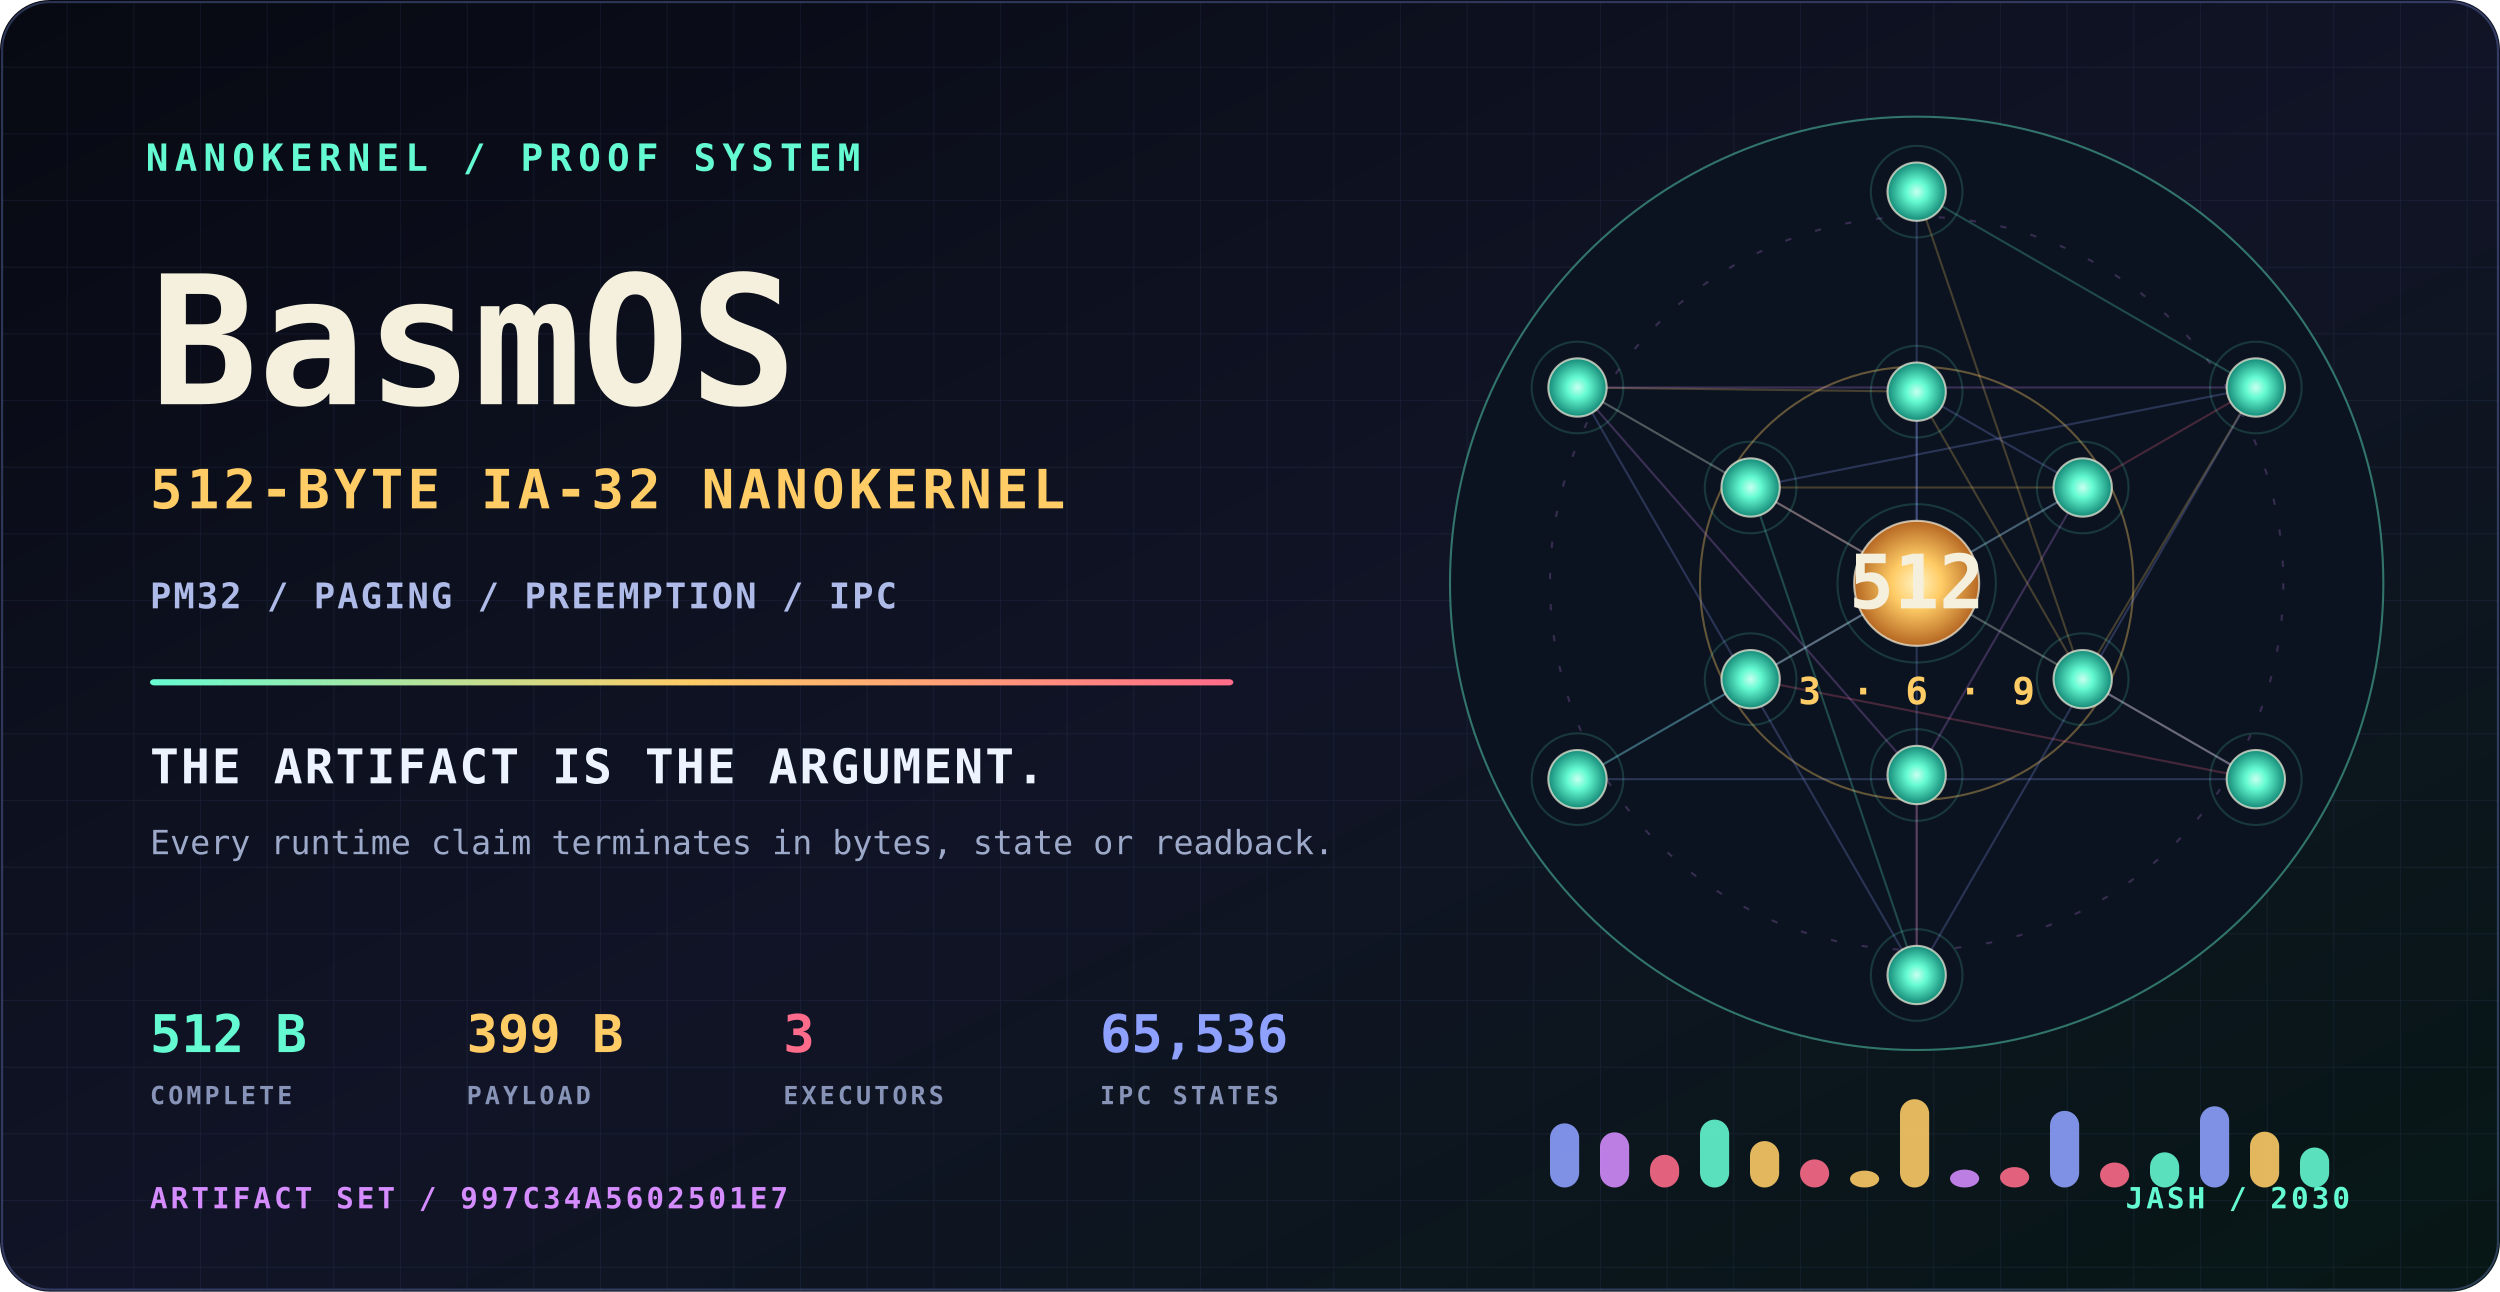
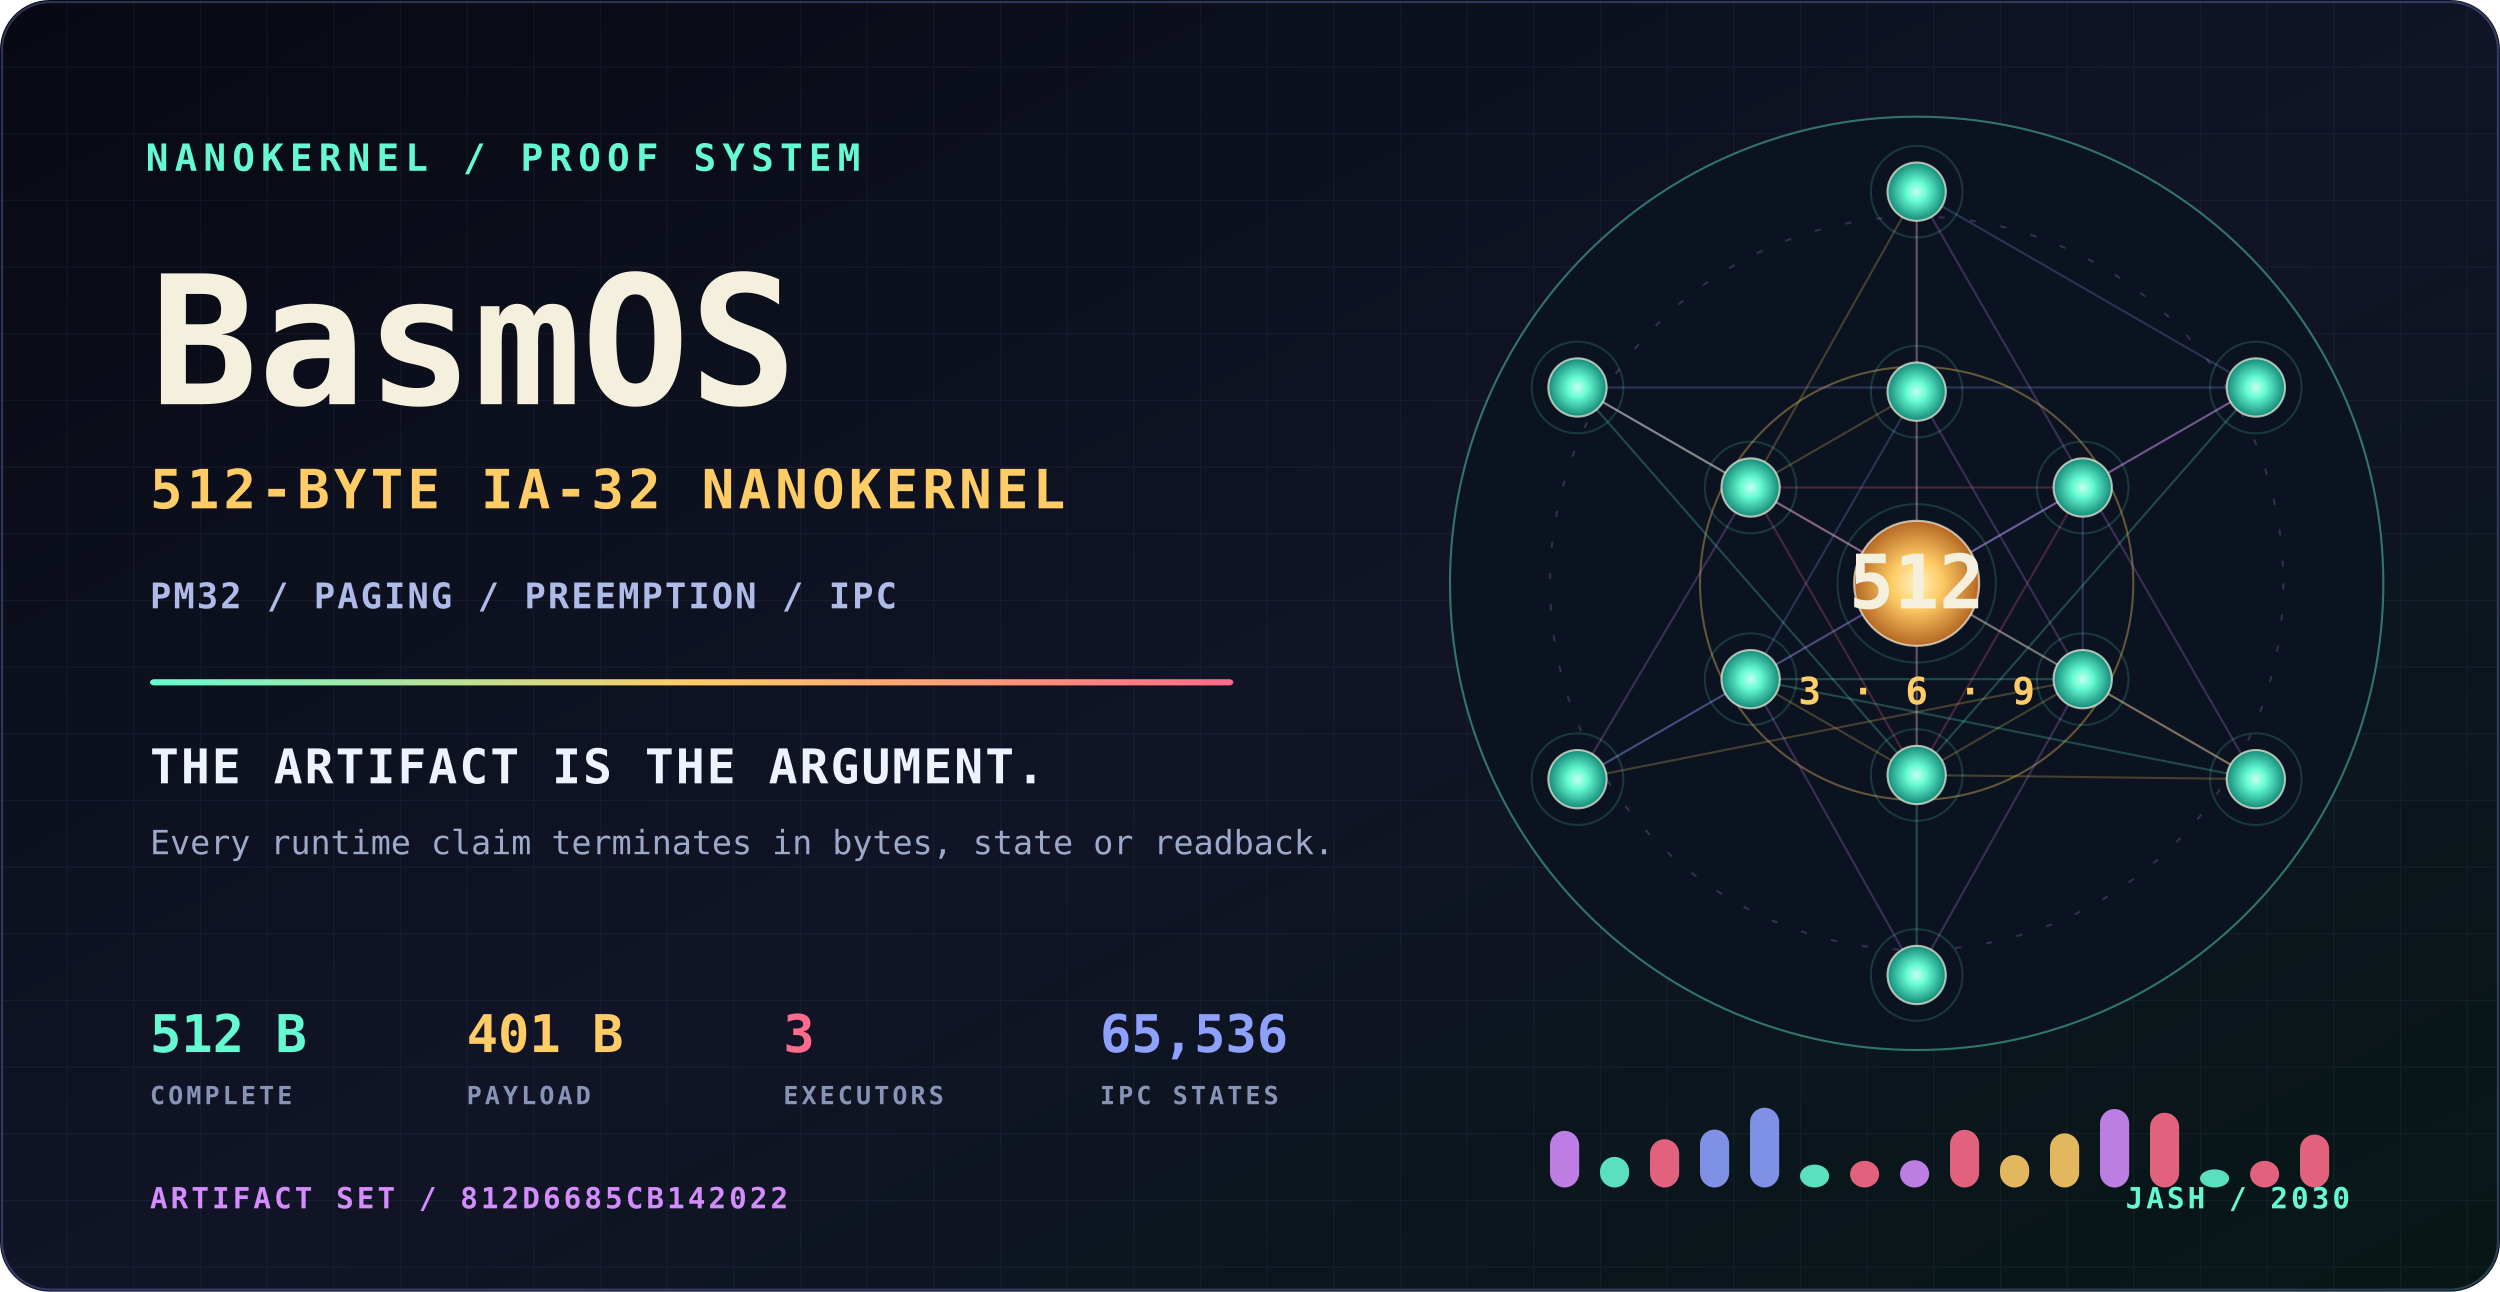
<svg xmlns="http://www.w3.org/2000/svg" width="1200" height="620" viewBox="0 0 1200 620" role="img" aria-labelledby="title desc">
  <defs>
    <linearGradient id="bg" x1="0" y1="0" x2="1" y2="1">
      <stop offset="0" stop-color="#070a12" />
      <stop offset="0.52" stop-color="#111426" />
      <stop offset="1" stop-color="#071715" />
    </linearGradient>
    <radialGradient id="jade">
      <stop stop-color="#c8fff0" />
      <stop offset="0.35" stop-color="#65fbd2" />
      <stop offset="1" stop-color="#158a78" />
    </radialGradient>
    <radialGradient id="sun">
      <stop stop-color="#fff2c2" />
      <stop offset="0.4" stop-color="#ffcc66" />
      <stop offset="1" stop-color="#b56722" />
    </radialGradient>
    <filter id="soft" x="-50%" y="-50%" width="200%" height="200%">
      <feGaussianBlur stdDeviation="9" />
    </filter>
    <pattern id="grid" width="32" height="32" patternUnits="userSpaceOnUse">
      <path d="M32 0H0V32" fill="none" stroke="#8ea1ff" stroke-opacity=".07" />
    </pattern>
    <linearGradient id="signal" x1="0" y1="0" x2="1" y2="0">
      <stop stop-color="#65fbd2" />
      <stop offset=".5" stop-color="#ffcc66" />
      <stop offset="1" stop-color="#ff6b8a" />
    </linearGradient>
  </defs>
  <rect width="1200" height="620" rx="24" fill="url(#bg)" />
  <rect x="1" y="1" width="1198" height="618" rx="23" fill="none" stroke="#8ea1ff" stroke-opacity=".28" />
  <rect x="1" y="1" width="1198" height="618" rx="23" fill="url(#grid)" />
  <circle cx="920" cy="280" r="224" fill="#0b1320" stroke="#65fbd2" stroke-opacity=".42" />
  <circle cx="920" cy="280" r="176" fill="none" stroke="#d58cff" stroke-opacity=".22" stroke-dasharray="3 12" />
  <circle cx="920" cy="280" r="104" fill="none" stroke="#ffcc66" stroke-opacity=".36" />
  <line x1="920.0" y1="280.0" x2="999.7" y2="234.0" stroke="#d58cff" stroke-opacity=".24" />
-   <line x1="920.0" y1="280.0" x2="840.3" y2="326.0" stroke="#ff6b8a" stroke-opacity=".24" />
-   <line x1="920.0" y1="280.0" x2="920.0" y2="92.0" stroke="#8ea1ff" stroke-opacity=".24" />
-   <line x1="920.0" y1="280.0" x2="757.2" y2="374.0" stroke="#8ea1ff" stroke-opacity=".24" />
-   <line x1="920.0" y1="280.0" x2="757.2" y2="186.0" stroke="#ff6b8a" stroke-opacity=".24" />
-   <line x1="920.0" y1="188.0" x2="999.7" y2="234.0" stroke="#8ea1ff" stroke-opacity=".24" />
-   <line x1="920.0" y1="188.0" x2="999.7" y2="326.0" stroke="#ffcc66" stroke-opacity=".24" />
-   <line x1="920.0" y1="188.0" x2="920.0" y2="468.0" stroke="#8ea1ff" stroke-opacity=".24" />
-   <line x1="920.0" y1="188.0" x2="757.2" y2="186.0" stroke="#ffcc66" stroke-opacity=".24" />
-   <line x1="999.7" y1="234.0" x2="920.0" y2="372.0" stroke="#d58cff" stroke-opacity=".24" />
-   <line x1="999.7" y1="234.0" x2="840.3" y2="234.0" stroke="#ffcc66" stroke-opacity=".24" />
+   <line x1="920.0" y1="280.0" x2="1082.8" y2="374.0" stroke="#65fbd2" stroke-opacity=".24" />
+   <line x1="920.0" y1="280.0" x2="757.2" y2="186.0" stroke="#d58cff" stroke-opacity=".24" />
+   <line x1="920.0" y1="188.0" x2="999.7" y2="326.0" stroke="#d58cff" stroke-opacity=".24" />
+   <line x1="920.0" y1="188.0" x2="920.0" y2="372.0" stroke="#ffcc66" stroke-opacity=".24" />
+   <line x1="920.0" y1="188.0" x2="840.3" y2="326.0" stroke="#8ea1ff" stroke-opacity=".24" />
+   <line x1="920.0" y1="188.0" x2="840.3" y2="234.0" stroke="#ffcc66" stroke-opacity=".24" />
+   <line x1="920.0" y1="188.0" x2="920.0" y2="92.0" stroke="#ffcc66" stroke-opacity=".24" />
+   <line x1="999.7" y1="234.0" x2="999.7" y2="326.0" stroke="#8ea1ff" stroke-opacity=".24" />
+   <line x1="999.7" y1="234.0" x2="920.0" y2="372.0" stroke="#ff6b8a" stroke-opacity=".24" />
+   <line x1="999.7" y1="234.0" x2="840.3" y2="234.0" stroke="#ff6b8a" stroke-opacity=".24" />
  <line x1="999.7" y1="234.0" x2="1082.8" y2="186.0" stroke="#ff6b8a" stroke-opacity=".24" />
-   <line x1="999.7" y1="234.0" x2="757.2" y2="374.0" stroke="#65fbd2" stroke-opacity=".24" />
-   <line x1="999.7" y1="326.0" x2="920.0" y2="92.0" stroke="#ffcc66" stroke-opacity=".24" />
-   <line x1="999.7" y1="326.0" x2="1082.8" y2="186.0" stroke="#ffcc66" stroke-opacity=".24" />
-   <line x1="999.7" y1="326.0" x2="1082.8" y2="374.0" stroke="#d58cff" stroke-opacity=".24" />
-   <line x1="920.0" y1="372.0" x2="920.0" y2="468.0" stroke="#ff6b8a" stroke-opacity=".24" />
-   <line x1="920.0" y1="372.0" x2="757.2" y2="186.0" stroke="#d58cff" stroke-opacity=".24" />
-   <line x1="840.3" y1="326.0" x2="1082.8" y2="374.0" stroke="#ff6b8a" stroke-opacity=".24" />
-   <line x1="840.3" y1="234.0" x2="1082.8" y2="186.0" stroke="#8ea1ff" stroke-opacity=".24" />
-   <line x1="840.3" y1="234.0" x2="1082.8" y2="374.0" stroke="#ff6b8a" stroke-opacity=".24" />
-   <line x1="840.3" y1="234.0" x2="920.0" y2="468.0" stroke="#65fbd2" stroke-opacity=".24" />
-   <line x1="920.0" y1="92.0" x2="1082.8" y2="186.0" stroke="#65fbd2" stroke-opacity=".24" />
-   <line x1="1082.8" y1="186.0" x2="920.0" y2="468.0" stroke="#8ea1ff" stroke-opacity=".24" />
-   <line x1="1082.8" y1="186.0" x2="757.2" y2="186.0" stroke="#d58cff" stroke-opacity=".24" />
-   <line x1="1082.8" y1="374.0" x2="757.2" y2="374.0" stroke="#8ea1ff" stroke-opacity=".24" />
-   <line x1="1082.8" y1="374.0" x2="757.2" y2="186.0" stroke="#65fbd2" stroke-opacity=".24" />
-   <line x1="920.0" y1="468.0" x2="757.2" y2="186.0" stroke="#8ea1ff" stroke-opacity=".24" />
+   <line x1="999.7" y1="326.0" x2="920.0" y2="372.0" stroke="#ffcc66" stroke-opacity=".24" />
+   <line x1="999.7" y1="326.0" x2="840.3" y2="326.0" stroke="#65fbd2" stroke-opacity=".24" />
+   <line x1="999.7" y1="326.0" x2="1082.8" y2="374.0" stroke="#ff6b8a" stroke-opacity=".24" />
+   <line x1="999.7" y1="326.0" x2="920.0" y2="468.0" stroke="#d58cff" stroke-opacity=".24" />
+   <line x1="999.7" y1="326.0" x2="757.2" y2="374.0" stroke="#ffcc66" stroke-opacity=".24" />
+   <line x1="999.7" y1="326.0" x2="757.2" y2="186.0" stroke="#d58cff" stroke-opacity=".24" />
+   <line x1="920.0" y1="372.0" x2="840.3" y2="326.0" stroke="#ffcc66" stroke-opacity=".24" />
+   <line x1="920.0" y1="372.0" x2="840.3" y2="234.0" stroke="#ff6b8a" stroke-opacity=".24" />
+   <line x1="920.0" y1="372.0" x2="920.0" y2="92.0" stroke="#d58cff" stroke-opacity=".24" />
+   <line x1="920.0" y1="372.0" x2="1082.8" y2="186.0" stroke="#65fbd2" stroke-opacity=".24" />
+   <line x1="920.0" y1="372.0" x2="1082.8" y2="374.0" stroke="#ffcc66" stroke-opacity=".24" />
+   <line x1="920.0" y1="372.0" x2="920.0" y2="468.0" stroke="#65fbd2" stroke-opacity=".24" />
+   <line x1="920.0" y1="372.0" x2="757.2" y2="186.0" stroke="#65fbd2" stroke-opacity=".24" />
+   <line x1="840.3" y1="326.0" x2="1082.8" y2="186.0" stroke="#d58cff" stroke-opacity=".24" />
+   <line x1="840.3" y1="326.0" x2="1082.8" y2="374.0" stroke="#65fbd2" stroke-opacity=".24" />
+   <line x1="840.3" y1="326.0" x2="920.0" y2="468.0" stroke="#d58cff" stroke-opacity=".24" />
+   <line x1="840.3" y1="326.0" x2="757.2" y2="374.0" stroke="#8ea1ff" stroke-opacity=".24" />
+   <line x1="840.3" y1="234.0" x2="920.0" y2="92.0" stroke="#ffcc66" stroke-opacity=".24" />
+   <line x1="840.3" y1="234.0" x2="757.2" y2="374.0" stroke="#d58cff" stroke-opacity=".24" />
+   <line x1="840.3" y1="234.0" x2="757.2" y2="186.0" stroke="#65fbd2" stroke-opacity=".24" />
+   <line x1="920.0" y1="92.0" x2="1082.8" y2="186.0" stroke="#8ea1ff" stroke-opacity=".24" />
+   <line x1="920.0" y1="92.0" x2="1082.8" y2="374.0" stroke="#d58cff" stroke-opacity=".24" />
+   <line x1="1082.8" y1="186.0" x2="757.2" y2="374.0" stroke="#8ea1ff" stroke-opacity=".24" />
+   <line x1="1082.8" y1="186.0" x2="757.2" y2="186.0" stroke="#8ea1ff" stroke-opacity=".24" />
+   <line x1="1082.8" y1="374.0" x2="757.2" y2="186.0" stroke="#ffcc66" stroke-opacity=".24" />
  <circle cx="920.0" cy="280.0" r="38" fill="none" stroke="#65fbd2" stroke-opacity=".16" />
  <circle cx="920.0" cy="280.0" r="30" fill="url(#sun)" stroke="#f5f1df" stroke-opacity=".7" />
  <circle cx="920.0" cy="188.0" r="22" fill="none" stroke="#65fbd2" stroke-opacity=".16" />
  <circle cx="920.0" cy="188.0" r="14" fill="url(#jade)" stroke="#f5f1df" stroke-opacity=".7" />
  <circle cx="999.7" cy="234.0" r="22" fill="none" stroke="#65fbd2" stroke-opacity=".16" />
  <circle cx="999.7" cy="234.0" r="14" fill="url(#jade)" stroke="#f5f1df" stroke-opacity=".7" />
  <circle cx="999.7" cy="326.0" r="22" fill="none" stroke="#65fbd2" stroke-opacity=".16" />
  <circle cx="999.7" cy="326.0" r="14" fill="url(#jade)" stroke="#f5f1df" stroke-opacity=".7" />
  <circle cx="920.0" cy="372.0" r="22" fill="none" stroke="#65fbd2" stroke-opacity=".16" />
  <circle cx="920.0" cy="372.0" r="14" fill="url(#jade)" stroke="#f5f1df" stroke-opacity=".7" />
  <circle cx="840.3" cy="326.0" r="22" fill="none" stroke="#65fbd2" stroke-opacity=".16" />
  <circle cx="840.3" cy="326.0" r="14" fill="url(#jade)" stroke="#f5f1df" stroke-opacity=".7" />
  <circle cx="840.3" cy="234.0" r="22" fill="none" stroke="#65fbd2" stroke-opacity=".16" />
  <circle cx="840.3" cy="234.0" r="14" fill="url(#jade)" stroke="#f5f1df" stroke-opacity=".7" />
  <circle cx="920.0" cy="92.0" r="22" fill="none" stroke="#65fbd2" stroke-opacity=".16" />
  <circle cx="920.0" cy="92.0" r="14" fill="url(#jade)" stroke="#f5f1df" stroke-opacity=".7" />
  <circle cx="1082.8" cy="186.0" r="22" fill="none" stroke="#65fbd2" stroke-opacity=".16" />
  <circle cx="1082.8" cy="186.0" r="14" fill="url(#jade)" stroke="#f5f1df" stroke-opacity=".7" />
  <circle cx="1082.8" cy="374.0" r="22" fill="none" stroke="#65fbd2" stroke-opacity=".16" />
  <circle cx="1082.8" cy="374.0" r="14" fill="url(#jade)" stroke="#f5f1df" stroke-opacity=".7" />
  <circle cx="920.0" cy="468.0" r="22" fill="none" stroke="#65fbd2" stroke-opacity=".16" />
  <circle cx="920.0" cy="468.0" r="14" fill="url(#jade)" stroke="#f5f1df" stroke-opacity=".7" />
  <circle cx="757.2" cy="374.0" r="22" fill="none" stroke="#65fbd2" stroke-opacity=".16" />
  <circle cx="757.2" cy="374.0" r="14" fill="url(#jade)" stroke="#f5f1df" stroke-opacity=".7" />
  <circle cx="757.2" cy="186.0" r="22" fill="none" stroke="#65fbd2" stroke-opacity=".16" />
  <circle cx="757.2" cy="186.0" r="14" fill="url(#jade)" stroke="#f5f1df" stroke-opacity=".7" />
  <text x="70" y="82" fill="#65fbd2" font-family="ui-monospace, SFMono-Regular, Menlo, Consolas, monospace" font-size="18" font-weight="700" text-anchor="start" letter-spacing="3">NANOKERNEL / PROOF SYSTEM</text>
  <text x="72" y="194" fill="#f4f0dd" font-family="ui-monospace, SFMono-Regular, Menlo, Consolas, monospace" font-size="86" font-weight="800" text-anchor="start" letter-spacing="0">BasmOS</text>
  <text x="72" y="244" fill="#ffcc66" font-family="ui-monospace, SFMono-Regular, Menlo, Consolas, monospace" font-size="26" font-weight="700" text-anchor="start" letter-spacing="2">512-BYTE IA-32 NANOKERNEL</text>
  <text x="72" y="292" fill="#aebbe8" font-family="ui-monospace, SFMono-Regular, Menlo, Consolas, monospace" font-size="17" font-weight="600" text-anchor="start" letter-spacing="1">PM32  /  PAGING  /  PREEMPTION  /  IPC</text>
  <rect x="72" y="326" width="520" height="3" rx="2" fill="url(#signal)" />
  <text x="72" y="376" fill="#edf3ff" font-family="ui-monospace, SFMono-Regular, Menlo, Consolas, monospace" font-size="23" font-weight="700" text-anchor="start" letter-spacing="1">THE ARTIFACT IS THE ARGUMENT.</text>
  <text x="72" y="410" fill="#9da9c9" font-family="ui-monospace, SFMono-Regular, Menlo, Consolas, monospace" font-size="16" font-weight="400" text-anchor="start" letter-spacing="0">Every runtime claim terminates in bytes, state or readback.</text>
  <text x="920" y="292" fill="#f4f0dd" font-family="ui-monospace, SFMono-Regular, Menlo, Consolas, monospace" font-size="36" font-weight="900" text-anchor="middle" letter-spacing="0">512</text>
  <text x="920" y="338" fill="#ffcc66" font-family="ui-monospace, SFMono-Regular, Menlo, Consolas, monospace" font-size="18" font-weight="800" text-anchor="middle" letter-spacing="2">3 · 6 · 9</text>
  <text x="72" y="505" fill="#65fbd2" font-family="ui-monospace, SFMono-Regular, Menlo, Consolas, monospace" font-size="25" font-weight="800" text-anchor="start" letter-spacing="0">512 B</text>
  <text x="72" y="530" fill="#8794b8" font-family="ui-monospace, SFMono-Regular, Menlo, Consolas, monospace" font-size="12" font-weight="600" text-anchor="start" letter-spacing="1.5">COMPLETE</text>
-   <text x="224" y="505" fill="#ffcc66" font-family="ui-monospace, SFMono-Regular, Menlo, Consolas, monospace" font-size="25" font-weight="800" text-anchor="start" letter-spacing="0">399 B</text>
+   <text x="224" y="505" fill="#ffcc66" font-family="ui-monospace, SFMono-Regular, Menlo, Consolas, monospace" font-size="25" font-weight="800" text-anchor="start" letter-spacing="0">401 B</text>
  <text x="224" y="530" fill="#8794b8" font-family="ui-monospace, SFMono-Regular, Menlo, Consolas, monospace" font-size="12" font-weight="600" text-anchor="start" letter-spacing="1.5">PAYLOAD</text>
  <text x="376" y="505" fill="#ff6b8a" font-family="ui-monospace, SFMono-Regular, Menlo, Consolas, monospace" font-size="25" font-weight="800" text-anchor="start" letter-spacing="0">3</text>
  <text x="376" y="530" fill="#8794b8" font-family="ui-monospace, SFMono-Regular, Menlo, Consolas, monospace" font-size="12" font-weight="600" text-anchor="start" letter-spacing="1.5">EXECUTORS</text>
  <text x="528" y="505" fill="#8ea1ff" font-family="ui-monospace, SFMono-Regular, Menlo, Consolas, monospace" font-size="25" font-weight="800" text-anchor="start" letter-spacing="0">65,536</text>
  <text x="528" y="530" fill="#8794b8" font-family="ui-monospace, SFMono-Regular, Menlo, Consolas, monospace" font-size="12" font-weight="600" text-anchor="start" letter-spacing="1.5">IPC STATES</text>
-   <text x="72" y="580" fill="#d58cff" font-family="ui-monospace, SFMono-Regular, Menlo, Consolas, monospace" font-size="14" font-weight="700" text-anchor="start" letter-spacing="1.5">ARTIFACT SET / 997C34A5602501E7</text>
+   <text x="72" y="580" fill="#d58cff" font-family="ui-monospace, SFMono-Regular, Menlo, Consolas, monospace" font-size="14" font-weight="700" text-anchor="start" letter-spacing="1.5">ARTIFACT SET / 812D6685CB142022</text>
  <text x="1128" y="580" fill="#65fbd2" font-family="ui-monospace, SFMono-Regular, Menlo, Consolas, monospace" font-size="14" font-weight="700" text-anchor="end" letter-spacing="1.5">JASH / 2030</text>
-   <rect x="744" y="539.2" width="14" height="30.8" rx="7" fill="#8ea1ff" fill-opacity=".88" />
-   <rect x="768" y="543.5" width="14" height="26.5" rx="7" fill="#d58cff" fill-opacity=".88" />
-   <rect x="792" y="554.3" width="14" height="15.7" rx="7" fill="#ff6b8a" fill-opacity=".88" />
-   <rect x="816" y="537.4" width="14" height="32.6" rx="7" fill="#65fbd2" fill-opacity=".88" />
-   <rect x="840" y="547.7" width="14" height="22.3" rx="7" fill="#ffcc66" fill-opacity=".88" />
-   <rect x="864" y="556.5" width="14" height="13.5" rx="7" fill="#ff6b8a" fill-opacity=".88" />
-   <rect x="888" y="561.9" width="14" height="8.1" rx="7" fill="#ffcc66" fill-opacity=".88" />
-   <rect x="912" y="527.6" width="14" height="42.4" rx="7" fill="#ffcc66" fill-opacity=".88" />
-   <rect x="936" y="561.4" width="14" height="8.6" rx="7" fill="#d58cff" fill-opacity=".88" />
-   <rect x="960" y="560.2" width="14" height="9.8" rx="7" fill="#ff6b8a" fill-opacity=".88" />
-   <rect x="984" y="533.2" width="14" height="36.8" rx="7" fill="#8ea1ff" fill-opacity=".88" />
-   <rect x="1008" y="558.0" width="14" height="12.0" rx="7" fill="#ff6b8a" fill-opacity=".88" />
-   <rect x="1032" y="553.1" width="14" height="16.9" rx="7" fill="#65fbd2" fill-opacity=".88" />
-   <rect x="1056" y="531.0" width="14" height="39.0" rx="7" fill="#8ea1ff" fill-opacity=".88" />
-   <rect x="1080" y="543.2" width="14" height="26.8" rx="7" fill="#ffcc66" fill-opacity=".88" />
-   <rect x="1104" y="550.8" width="14" height="19.2" rx="7" fill="#65fbd2" fill-opacity=".88" />
+   <rect x="744" y="542.8" width="14" height="27.2" rx="7" fill="#d58cff" fill-opacity=".88" />
+   <rect x="768" y="555.3" width="14" height="14.7" rx="7" fill="#65fbd2" fill-opacity=".88" />
+   <rect x="792" y="546.8" width="14" height="23.2" rx="7" fill="#ff6b8a" fill-opacity=".88" />
+   <rect x="816" y="542.2" width="14" height="27.8" rx="7" fill="#8ea1ff" fill-opacity=".88" />
+   <rect x="840" y="531.7" width="14" height="38.3" rx="7" fill="#8ea1ff" fill-opacity=".88" />
+   <rect x="864" y="559.0" width="14" height="11.0" rx="7" fill="#65fbd2" fill-opacity=".88" />
+   <rect x="888" y="557.2" width="14" height="12.8" rx="7" fill="#ff6b8a" fill-opacity=".88" />
+   <rect x="912" y="556.9" width="14" height="13.1" rx="7" fill="#d58cff" fill-opacity=".88" />
+   <rect x="936" y="542.3" width="14" height="27.7" rx="7" fill="#ff6b8a" fill-opacity=".88" />
+   <rect x="960" y="554.4" width="14" height="15.6" rx="7" fill="#ffcc66" fill-opacity=".88" />
+   <rect x="984" y="544.0" width="14" height="26.0" rx="7" fill="#ffcc66" fill-opacity=".88" />
+   <rect x="1008" y="532.3" width="14" height="37.7" rx="7" fill="#d58cff" fill-opacity=".88" />
+   <rect x="1032" y="534.1" width="14" height="35.9" rx="7" fill="#ff6b8a" fill-opacity=".88" />
+   <rect x="1056" y="561.3" width="14" height="8.7" rx="7" fill="#65fbd2" fill-opacity=".88" />
+   <rect x="1080" y="557.2" width="14" height="12.8" rx="7" fill="#ff6b8a" fill-opacity=".88" />
+   <rect x="1104" y="544.6" width="14" height="25.4" rx="7" fill="#ff6b8a" fill-opacity=".88" />
</svg>
